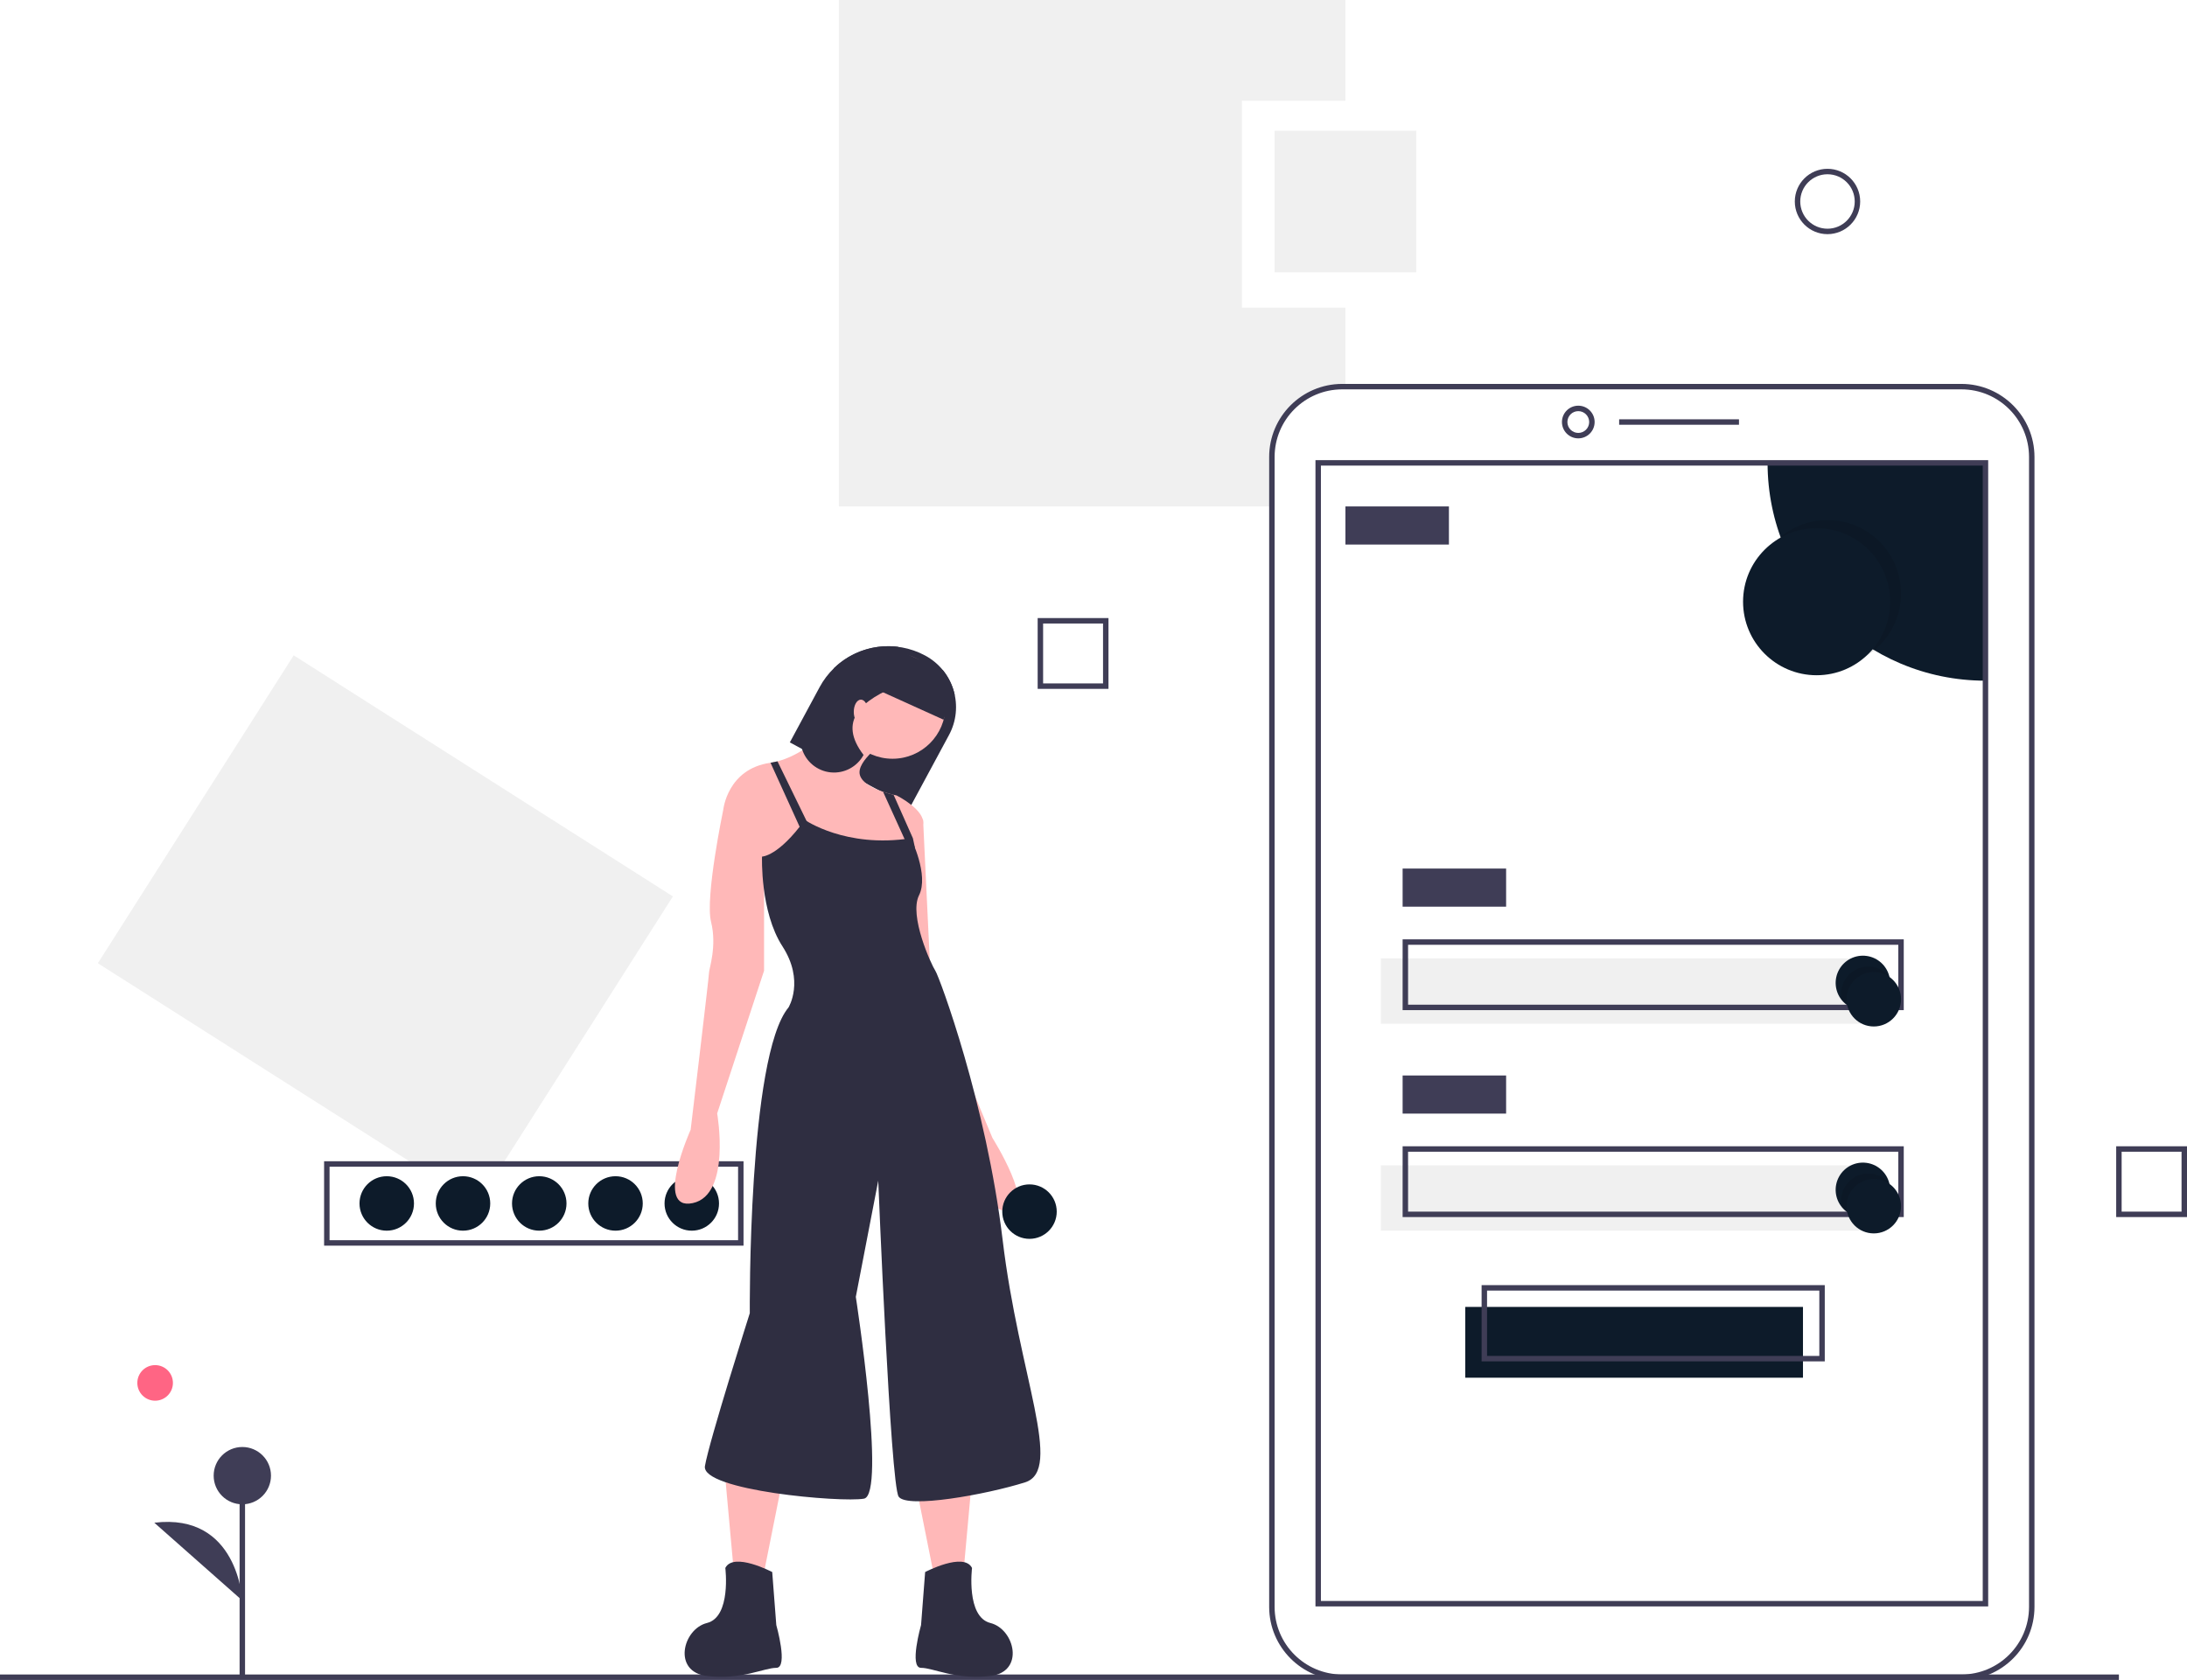
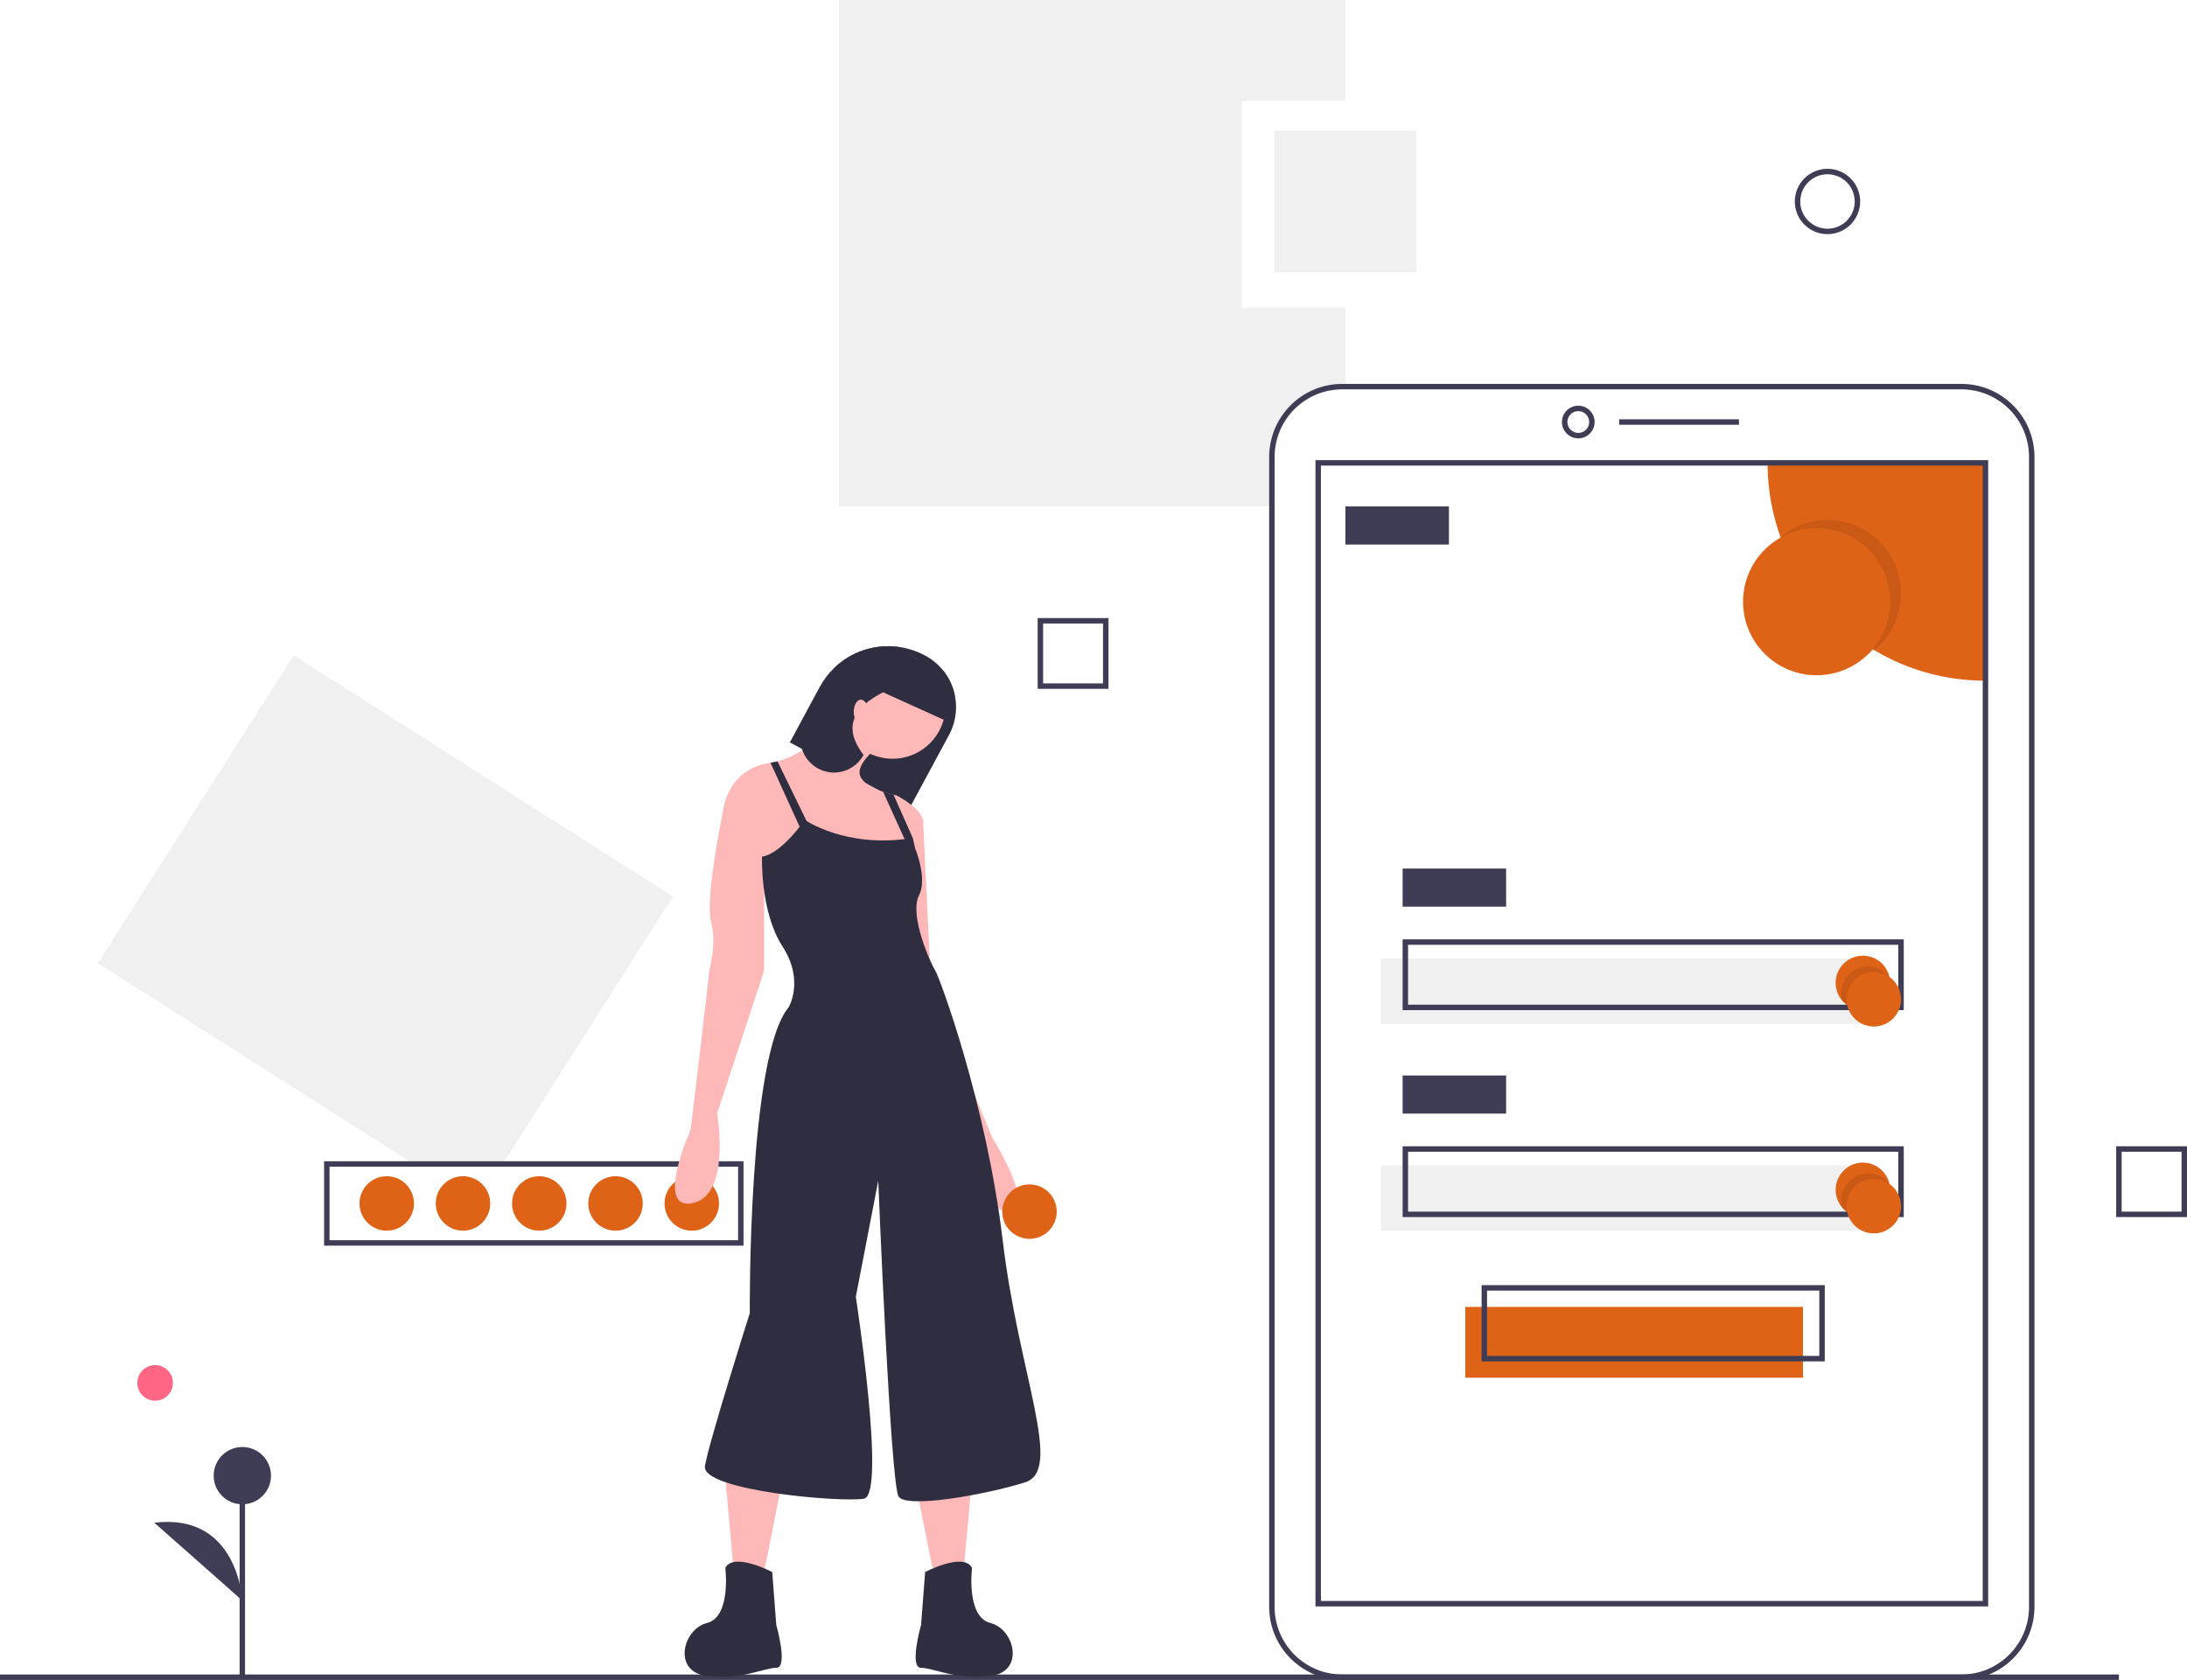
<svg xmlns="http://www.w3.org/2000/svg" id="bc52c4b0-5495-47d6-8fbf-e718e11a33f1" data-name="Layer 1" width="803" height="617" viewBox="0 0 803 617">
  <polygon points="184.898 427 247.069 329.231 107.835 240.694 35.931 353.769 151.095 427 184.898 427" fill="#f0f0f0" />
  <path d="M471.5,599h-154V568h154Zm-152-2h150V570h-150Z" transform="translate(-198.5 -141.5)" fill="#3f3d56" />
-   <circle cx="254" cy="442" r="10" fill="#0d1b2a" />
-   <circle cx="226" cy="442" r="10" fill="#0d1b2a" />
-   <circle cx="198" cy="442" r="10" fill="#0d1b2a" />
-   <circle cx="170" cy="442" r="10" fill="#0d1b2a" />
-   <circle cx="142" cy="442" r="10" fill="#0d1b2a" />
+   <circle cx="254" cy="442" r="10" fill="#DF6316" />
+   <circle cx="226" cy="442" r="10" fill="#DF6316" />
+   <circle cx="198" cy="442" r="10" fill="#DF6316" />
+   <circle cx="170" cy="442" r="10" fill="#DF6316" />
+   <circle cx="142" cy="442" r="10" fill="#DF6316" />
  <path d="M654.5,254.5v-76h38v-37h-186v186h159V309.314A25.814,25.814,0,0,1,691.314,283.5H692.5v-29Z" transform="translate(-198.5 -141.5)" fill="#f0f0f0" />
-   <rect x="538" y="480" width="124" height="26" fill="#0d1b2a" />
+   <rect x="538" y="480" width="124" height="26" fill="#DF6316" />
  <rect x="507" y="352" width="182" height="24" fill="#f0f0f0" />
  <rect y="615" width="778" height="2" fill="#3f3d56" />
  <path d="M918.686,758.5H691.314A26.845,26.845,0,0,1,664.5,731.686V309.314A26.845,26.845,0,0,1,691.314,282.5h227.371A26.845,26.845,0,0,1,945.5,309.314v422.371A26.845,26.845,0,0,1,918.686,758.5Zm-227.371-474A24.843,24.843,0,0,0,666.5,309.314v422.371A24.843,24.843,0,0,0,691.314,756.5h227.371A24.843,24.843,0,0,0,943.5,731.686V309.314A24.843,24.843,0,0,0,918.686,284.5Z" transform="translate(-198.5 -141.5)" fill="#3f3d56" />
  <path d="M778,302.5a6,6,0,1,1,6-6A6.007,6.007,0,0,1,778,302.5Zm0-10a4,4,0,1,0,4,4A4.004,4.004,0,0,0,778,292.5Z" transform="translate(-198.5 -141.5)" fill="#3f3d56" />
  <rect x="594.5" y="154" width="44" height="2" fill="#3f3d56" />
-   <path d="M927.5,311.5v80a80.004,80.004,0,0,1-80-80Z" transform="translate(-198.5 -141.5)" fill="#0d1b2a" />
+   <path d="M927.5,311.5v80a80.004,80.004,0,0,1-80-80Z" transform="translate(-198.5 -141.5)" fill="#DF6316" />
  <path d="M928.5,731.5h-247v-421h247Zm-245-2h243v-417h-243Z" transform="translate(-198.5 -141.5)" fill="#3f3d56" />
  <circle cx="671" cy="218" r="27" opacity="0.1" />
-   <circle cx="667" cy="221" r="27" fill="#0d1b2a" />
+   <circle cx="667" cy="221" r="27" fill="#DF6316" />
  <rect x="494" y="186" width="38" height="14" fill="#3f3d56" />
  <rect x="515" y="319" width="38" height="14" fill="#3f3d56" />
  <path d="M897.5,512.5h-184v-26h184Zm-182-2h180v-22h-180Z" transform="translate(-198.5 -141.5)" fill="#3f3d56" />
  <rect x="507" y="428" width="182" height="24" fill="#f0f0f0" />
  <rect x="515" y="395" width="38" height="14" fill="#3f3d56" />
  <path d="M897.5,588.5h-184v-26h184Zm-182-2h180v-22h-180Z" transform="translate(-198.5 -141.5)" fill="#3f3d56" />
  <path d="M868.5,641.5h-126v-28h126Zm-124-2h122v-24h-122Z" transform="translate(-198.5 -141.5)" fill="#3f3d56" />
-   <path d="M892.5,502.5a10.001,10.001,0,0,1-17.71,6.37l-.01-.01a9.999,9.999,0,1,1,17.43-8.73.01.01,0,0,0,.01.01A10.227,10.227,0,0,1,892.5,502.5Z" transform="translate(-198.5 -141.5)" fill="#0d1b2a" />
+   <path d="M892.5,502.5a10.001,10.001,0,0,1-17.71,6.37l-.01-.01a9.999,9.999,0,1,1,17.43-8.73.01.01,0,0,0,.01.01A10.227,10.227,0,0,1,892.5,502.5Z" transform="translate(-198.5 -141.5)" fill="#DF6316" />
  <path d="M892.5,502.5a10.001,10.001,0,0,1-17.71,6.37l-.01-.01a10.228,10.228,0,0,1-.28-2.36,10.001,10.001,0,0,1,17.71-6.37.01.01,0,0,0,.01.01A10.227,10.227,0,0,1,892.5,502.5Z" transform="translate(-198.5 -141.5)" opacity="0.1" />
-   <circle cx="688" cy="367" r="10" fill="#0d1b2a" />
-   <path d="M892.5,578.5a10.001,10.001,0,0,1-17.71,6.37l-.01-.01a9.999,9.999,0,1,1,17.43-8.73.01.01,0,0,0,.01.01A10.227,10.227,0,0,1,892.5,578.5Z" transform="translate(-198.5 -141.5)" fill="#0d1b2a" />
+   <circle cx="688" cy="367" r="10" fill="#DF6316" />
+   <path d="M892.5,578.5a10.001,10.001,0,0,1-17.71,6.37l-.01-.01a9.999,9.999,0,1,1,17.43-8.73.01.01,0,0,0,.01.01A10.227,10.227,0,0,1,892.5,578.5Z" transform="translate(-198.5 -141.5)" fill="#DF6316" />
  <path d="M892.5,578.5a10.001,10.001,0,0,1-17.71,6.37l-.01-.01a10.228,10.228,0,0,1-.28-2.36,10.001,10.001,0,0,1,17.71-6.37.01.01,0,0,0,.01.01A10.227,10.227,0,0,1,892.5,578.5Z" transform="translate(-198.5 -141.5)" opacity="0.1" />
-   <circle cx="688" cy="443" r="10" fill="#0d1b2a" />
+   <circle cx="688" cy="443" r="10" fill="#DF6316" />
  <rect x="468" y="48" width="52" height="52" fill="#f0f0f0" />
  <path d="M869.5,227.5a12,12,0,1,1,12-12A12.013,12.013,0,0,1,869.5,227.5Zm0-22a10,10,0,1,0,10,10A10.011,10.011,0,0,0,869.5,205.5Z" transform="translate(-198.5 -141.5)" fill="#3f3d56" />
  <path d="M605.5,394.5h-26v-26h26Zm-24-2h22v-22h-22Z" transform="translate(-198.5 -141.5)" fill="#3f3d56" />
  <path d="M1001.5,588.5h-26v-26h26Zm-24-2h22v-22h-22Z" transform="translate(-198.5 -141.5)" fill="#3f3d56" />
  <path d="M488.503,414.166l4.462,2.403,15.182,8.183,24.51,13.206,14.284-26.501a21.525,21.525,0,0,0-8.744-29.189,28.59,28.59,0,0,0-33.381,4.529l-.007.007a28.623,28.623,0,0,0-5.375,7.075Z" transform="translate(-198.5 -141.5)" fill="#2f2e41" />
  <polygon points="356.9 542.937 353.906 575.876 342.676 577.373 335.19 539.942 356.9 542.937" fill="#ffb8b8" />
  <path d="M538.182,718.873s14.224-7.486,17.218-1.497c0,0-2.246,17.967,6.738,20.213s12.727,17.967,0,19.464-20.962-2.995-25.453-2.995,0-15.721,0-15.721Z" transform="translate(-198.5 -141.5)" fill="#2f2e41" />
  <polygon points="266.316 542.937 269.311 575.876 280.54 577.373 288.026 539.942 266.316 542.937" fill="#ffb8b8" />
  <path d="M482.034,718.873s-14.224-7.486-17.218-1.497c0,0,2.246,17.967-6.738,20.213s-12.727,17.967,0,19.464S479.04,754.059,483.532,754.059s0-15.721,0-15.721Z" transform="translate(-198.5 -141.5)" fill="#2f2e41" />
  <circle cx="327.704" cy="259.206" r="19.464" fill="#ffb8b8" />
  <path d="M464.067,438.886,479.789,463.591l18.716-1.497,30.694,2.246s2.897-5.794,5.263-11.432a44.285,44.285,0,0,0,2.972-8.781c.749-5.24-9.732-10.481-9.732-10.481s-.412-.075-1.1-.24c-.913-.217-2.321-.576-3.863-1.101-3.481-1.183-7.666-3.189-8.512-6.146-1.497-5.24,9.732-12.727,9.732-12.727l-13.475-12.727s-11.971,16.627-26.509,20.415a23.155,23.155,0,0,1-2.56.524c-.045.007-.082.015-.127.022C465.565,423.914,464.067,438.886,464.067,438.886Z" transform="translate(-198.5 -141.5)" fill="#ffb8b8" />
  <path d="M472.302,432.149l-8.235,6.738s-6.738,32.191-4.492,41.175-.749,17.218-.749,18.716S452.089,556.421,452.089,556.421s-13.475,29.945.749,26.951,8.984-32.94,8.984-32.94l17.218-52.404V453.859Z" transform="translate(-198.5 -141.5)" fill="#ffb8b8" />
  <path d="M531.444,438.138l5.989,4.492,2.995,62.885,22.459,53.901s16.47,26.202,5.989,26.951S551.657,559.415,551.657,559.415l-20.213-51.655-2.995-50.158Z" transform="translate(-198.5 -141.5)" fill="#ffb8b8" />
  <path d="M494.013,442.629s14.973,10.481,38.929,6.738c0,0,6.738,13.475,2.995,20.962s4.492,25.453,5.989,27.699,18.716,48.661,24.705,98.819,22.459,84.595,8.235,89.087-43.42,9.732-46.415,5.24-7.486-116.038-7.486-116.038l-8.235,42.672s11.229,72.617,2.995,74.114-59.89-2.995-58.393-11.978,16.47-56.147,16.47-56.147-.749-94.327,14.224-112.294c0,0,5.989-9.732-2.246-22.459s-7.486-32.94-7.486-32.94S484.28,456.105,494.013,442.629Z" transform="translate(-198.5 -141.5)" fill="#2f2e41" />
  <polygon points="282.913 280.145 295.513 307.867 298.507 306.37 285.473 279.621 282.913 280.145" fill="#2f2e41" />
  <path d="M522.737,432.306l9.455,20.804,2.268-.202-.771-3.541-7.09-15.961C525.687,433.189,524.28,432.83,522.737,432.306Z" transform="translate(-198.5 -141.5)" fill="#2f2e41" />
  <path d="M492.964,416.57a12.323,12.323,0,0,0,22.609,2.201c-9.47-12.382-1.348-20.161,14.037-26.045a12.312,12.312,0,0,0-1.325-13.655,28.687,28.687,0,0,0-23.47,7.726l-.007.007L493.878,407.077A12.264,12.264,0,0,0,492.964,416.57Z" transform="translate(-198.5 -141.5)" fill="#2f2e41" />
  <ellipse cx="316.1" cy="261.452" rx="2.62" ry="4.492" fill="#ffb8b8" />
  <path d="M522.408,395.623l22.504,10.196,4.125-9.103a21.563,21.563,0,0,0-4.342-9.081l-15.489-7.015Z" transform="translate(-198.5 -141.5)" fill="#2f2e41" />
-   <circle cx="378" cy="445" r="10" fill="#0d1b2a" />
+   <circle cx="378" cy="445" r="10" fill="#DF6316" />
  <circle cx="56.957" cy="507.911" r="6.535" fill="#ff6584" />
  <rect x="87.975" y="541.973" width="2" height="74.411" fill="#3f3d56" />
  <circle cx="88.975" cy="541.972" r="10.523" fill="#3f3d56" />
  <path d="M287.475,729.334s-1.503-32.332-32.32-28.574" transform="translate(-198.5 -141.5)" fill="#3f3d56" />
</svg>
